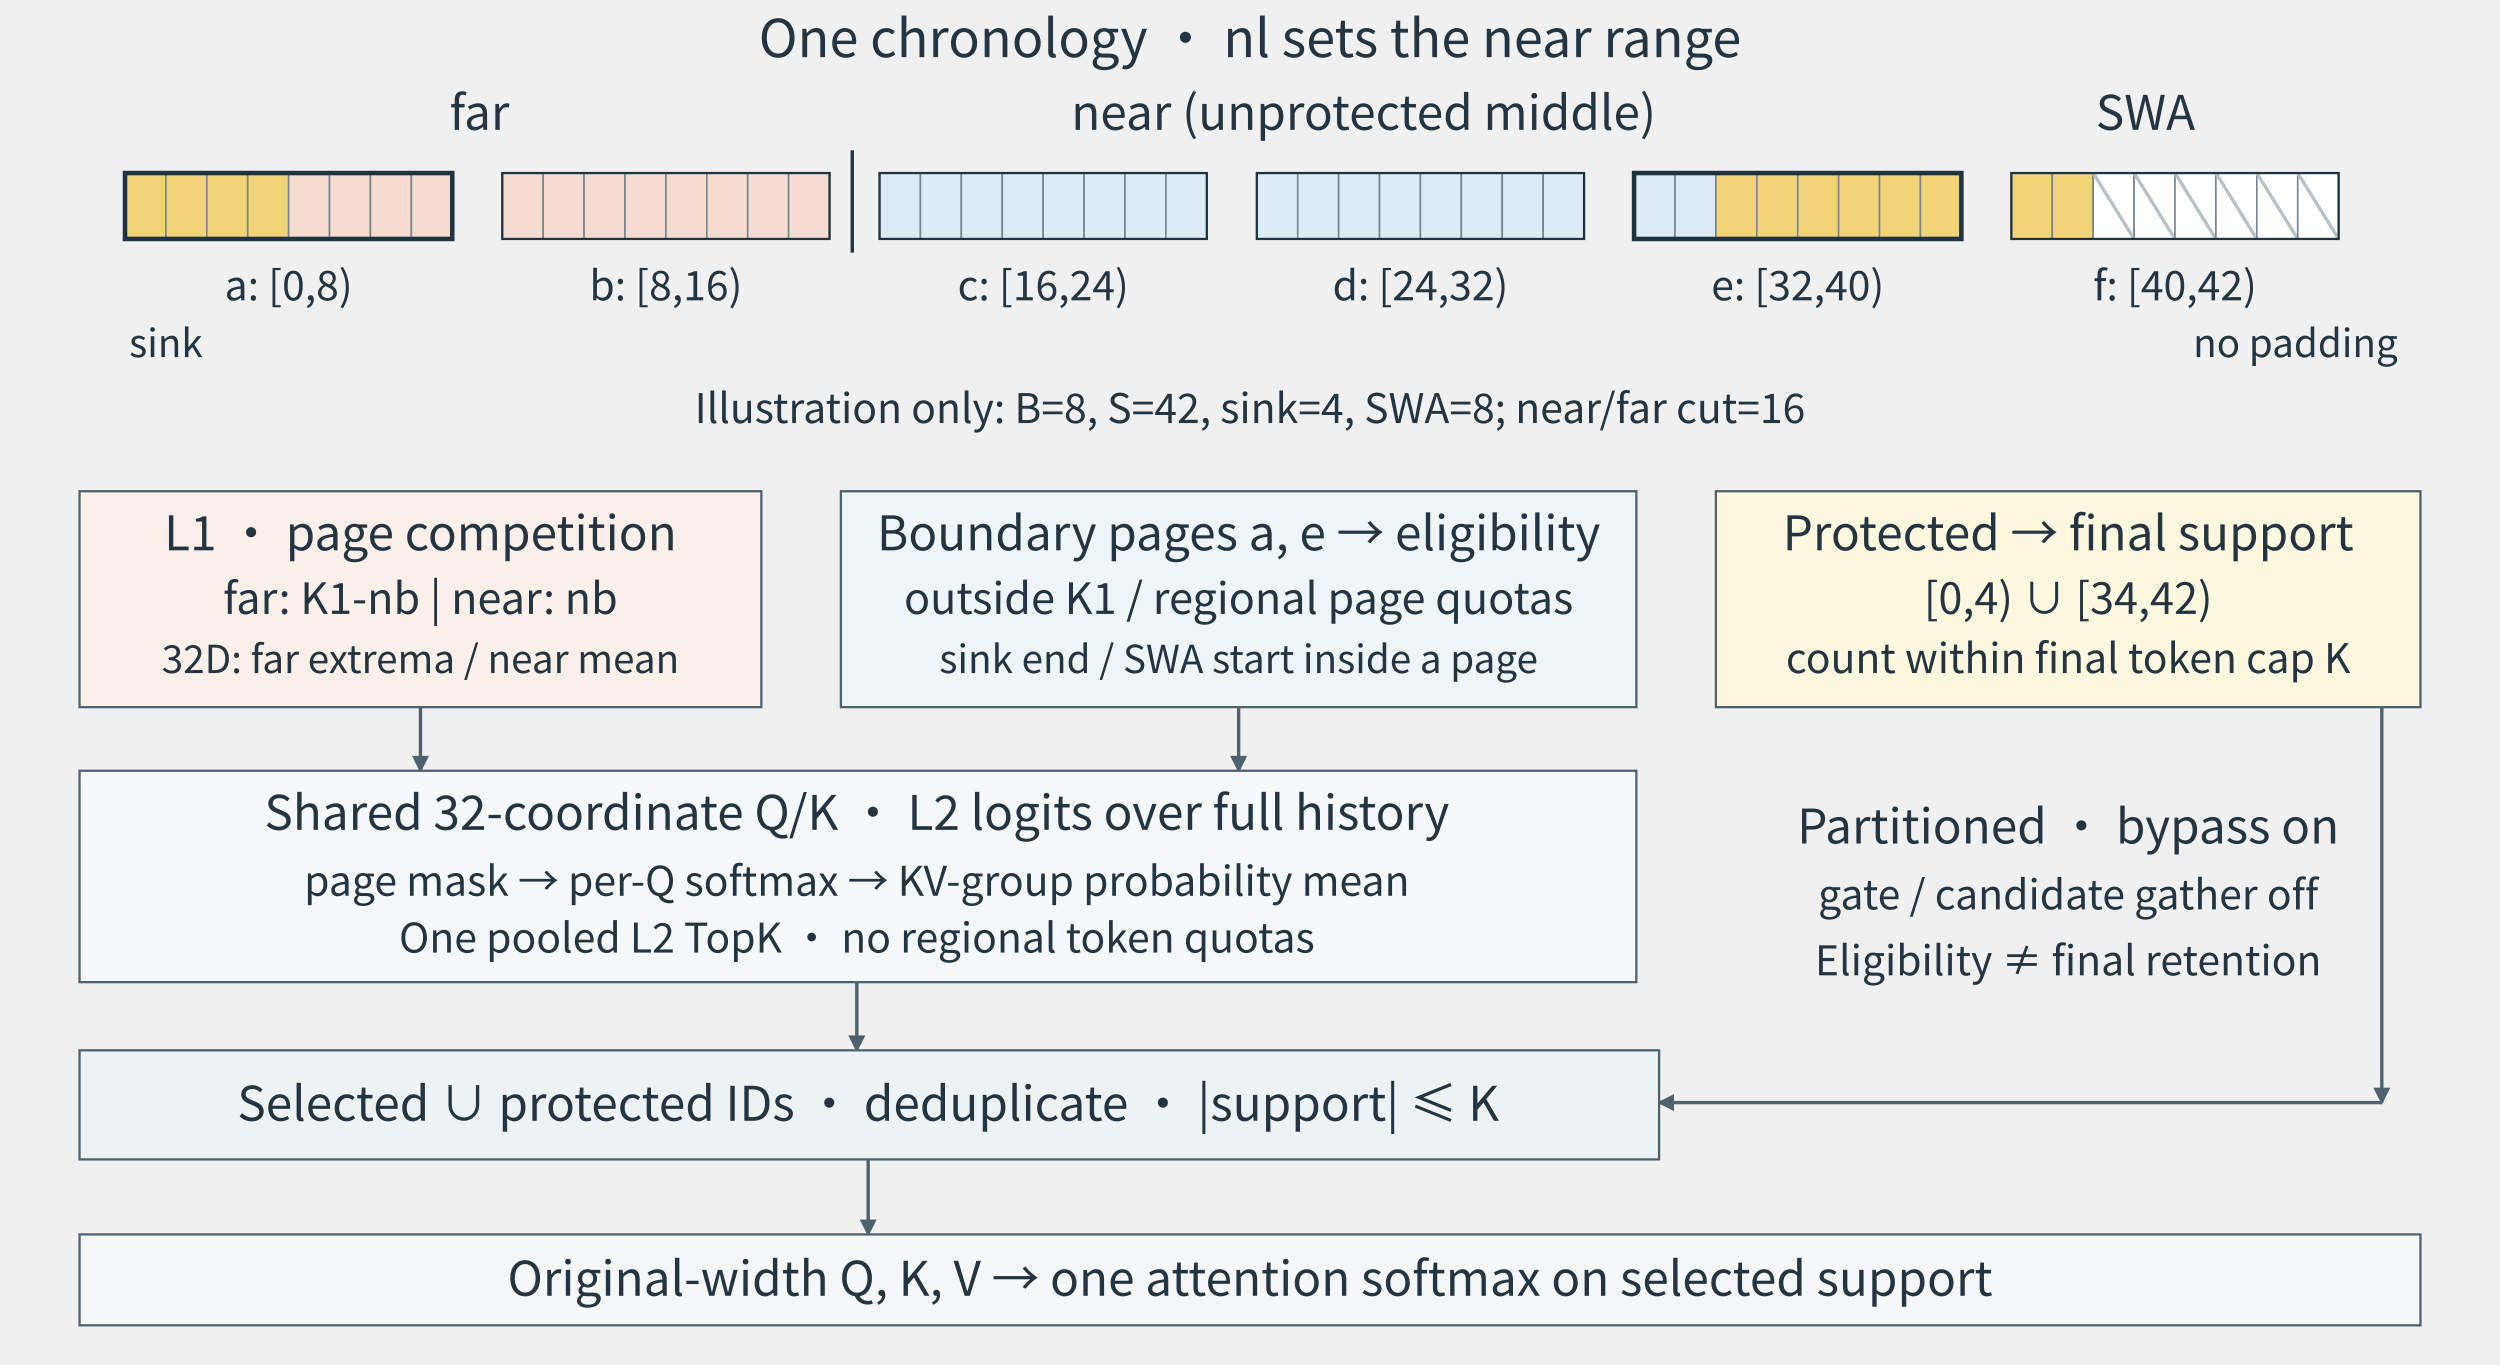
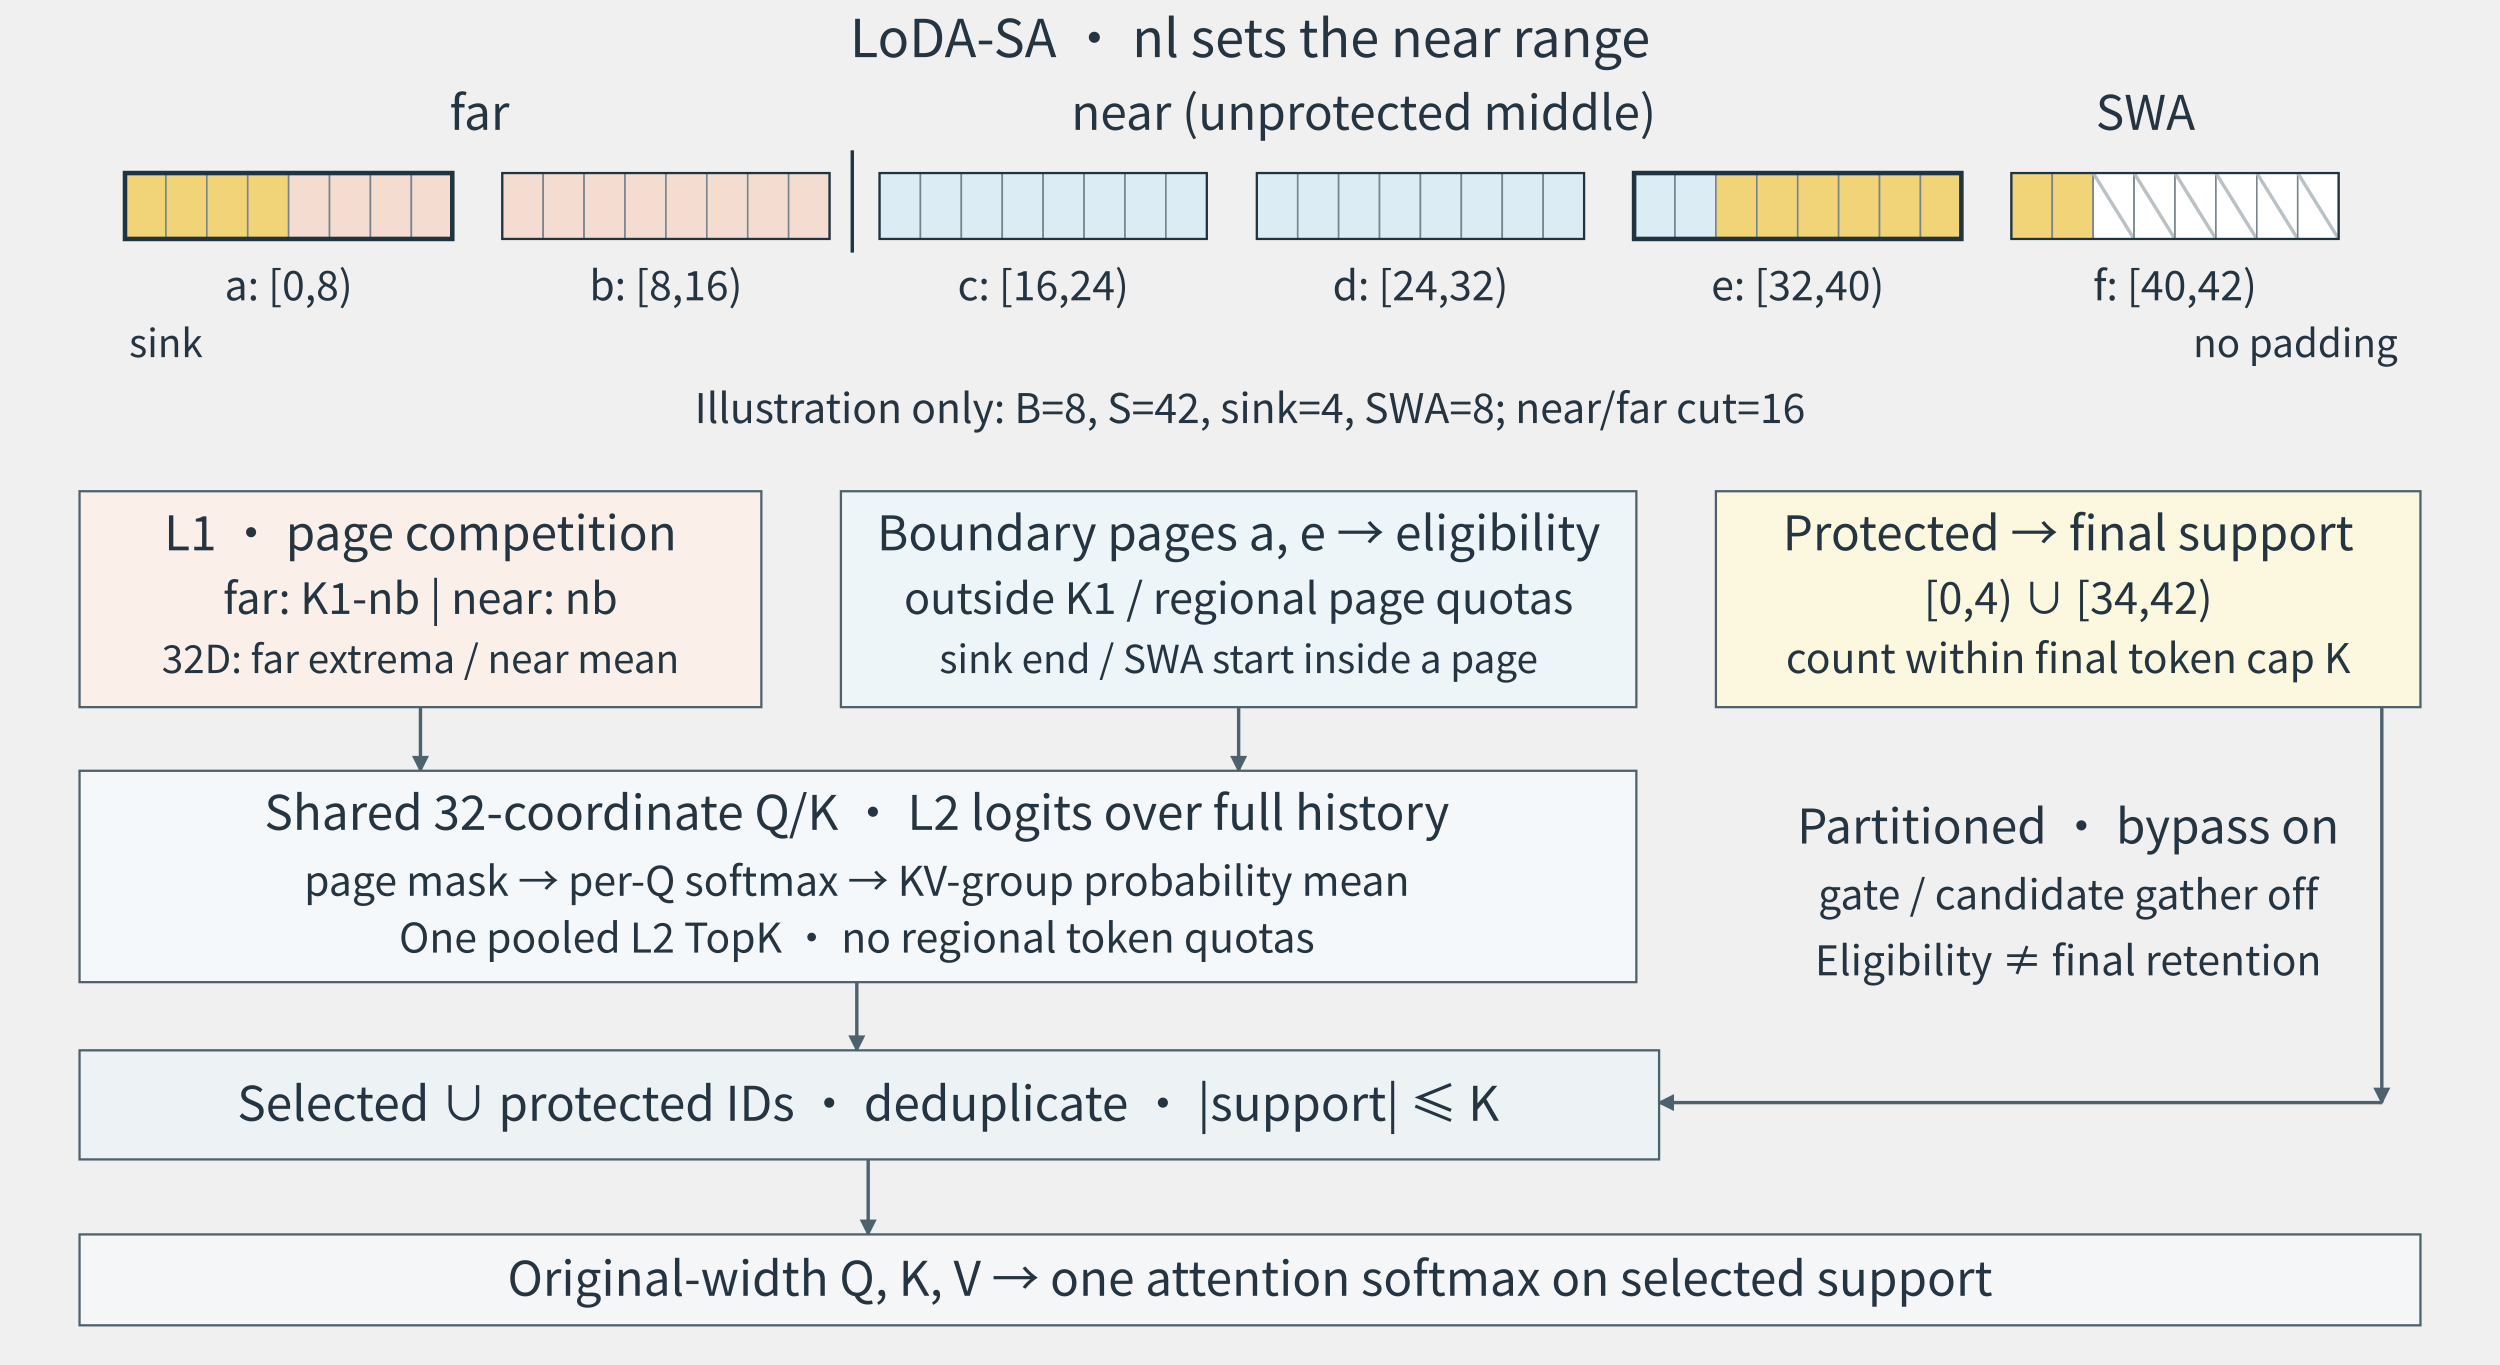
<svg xmlns="http://www.w3.org/2000/svg" width="7in" height="3.82in" viewBox="0 0 1100 600">
  <defs>
    <marker id="a" viewBox="0 0 8 8" refX="7" refY="4" markerWidth="5" markerHeight="5" orient="auto">
      <path d="M0,0 L8,4 L0,8z" fill="#4E626E" />
    </marker>
  </defs>
  <g font-family="Noto Sans CJK SC, DejaVu Sans">
-     <text x="550" y="25" font-size="23" fill="#243541" text-anchor="middle">One chronology · nl sets the near range</text>
+     <text x="550" y="25" font-size="23" fill="#243541" text-anchor="middle">LoDA-SA · nl sets the near range</text>
    <text x="211" y="57" font-size="21" fill="#243541" text-anchor="middle">far</text>
    <text x="600" y="57" font-size="21" fill="#243541" text-anchor="middle">near (unprotected middle)</text>
    <text x="944" y="57" font-size="21" fill="#243541" text-anchor="middle">SWA</text>
    <rect x="55" y="76" width="18" height="29" fill="#F1D478" stroke="#76858D" stroke-width="0.7" />
    <rect x="73" y="76" width="18" height="29" fill="#F1D478" stroke="#76858D" stroke-width="0.7" />
    <rect x="91" y="76" width="18" height="29" fill="#F1D478" stroke="#76858D" stroke-width="0.7" />
    <rect x="109" y="76" width="18" height="29" fill="#F1D478" stroke="#76858D" stroke-width="0.7" />
    <rect x="127" y="76" width="18" height="29" fill="#F4DDD0" stroke="#76858D" stroke-width="0.7" />
    <rect x="145" y="76" width="18" height="29" fill="#F4DDD0" stroke="#76858D" stroke-width="0.7" />
    <rect x="163" y="76" width="18" height="29" fill="#F4DDD0" stroke="#76858D" stroke-width="0.7" />
    <rect x="181" y="76" width="18" height="29" fill="#F4DDD0" stroke="#76858D" stroke-width="0.7" />
    <rect x="55" y="76" width="144" height="29" fill="none" stroke="#1F3440" stroke-width="2" />
    <text x="127" y="132" font-size="18" fill="#243541" text-anchor="middle">a: [0,8)</text>
    <rect x="221" y="76" width="18" height="29" fill="#F4DDD0" stroke="#76858D" stroke-width="0.7" />
    <rect x="239" y="76" width="18" height="29" fill="#F4DDD0" stroke="#76858D" stroke-width="0.7" />
    <rect x="257" y="76" width="18" height="29" fill="#F4DDD0" stroke="#76858D" stroke-width="0.7" />
    <rect x="275" y="76" width="18" height="29" fill="#F4DDD0" stroke="#76858D" stroke-width="0.7" />
    <rect x="293" y="76" width="18" height="29" fill="#F4DDD0" stroke="#76858D" stroke-width="0.7" />
    <rect x="311" y="76" width="18" height="29" fill="#F4DDD0" stroke="#76858D" stroke-width="0.7" />
    <rect x="329" y="76" width="18" height="29" fill="#F4DDD0" stroke="#76858D" stroke-width="0.7" />
    <rect x="347" y="76" width="18" height="29" fill="#F4DDD0" stroke="#76858D" stroke-width="0.7" />
    <rect x="221" y="76" width="144" height="29" fill="none" stroke="#1F3440" stroke-width="1" />
    <text x="293" y="132" font-size="18" fill="#243541" text-anchor="middle">b: [8,16)</text>
    <rect x="387" y="76" width="18" height="29" fill="#DCECF5" stroke="#76858D" stroke-width="0.7" />
    <rect x="405" y="76" width="18" height="29" fill="#DCECF5" stroke="#76858D" stroke-width="0.7" />
    <rect x="423" y="76" width="18" height="29" fill="#DCECF5" stroke="#76858D" stroke-width="0.7" />
    <rect x="441" y="76" width="18" height="29" fill="#DCECF5" stroke="#76858D" stroke-width="0.7" />
    <rect x="459" y="76" width="18" height="29" fill="#DCECF5" stroke="#76858D" stroke-width="0.7" />
    <rect x="477" y="76" width="18" height="29" fill="#DCECF5" stroke="#76858D" stroke-width="0.7" />
    <rect x="495" y="76" width="18" height="29" fill="#DCECF5" stroke="#76858D" stroke-width="0.7" />
    <rect x="513" y="76" width="18" height="29" fill="#DCECF5" stroke="#76858D" stroke-width="0.7" />
    <rect x="387" y="76" width="144" height="29" fill="none" stroke="#1F3440" stroke-width="1" />
    <text x="459" y="132" font-size="18" fill="#243541" text-anchor="middle">c: [16,24)</text>
    <rect x="553" y="76" width="18" height="29" fill="#DCECF5" stroke="#76858D" stroke-width="0.7" />
    <rect x="571" y="76" width="18" height="29" fill="#DCECF5" stroke="#76858D" stroke-width="0.7" />
    <rect x="589" y="76" width="18" height="29" fill="#DCECF5" stroke="#76858D" stroke-width="0.7" />
    <rect x="607" y="76" width="18" height="29" fill="#DCECF5" stroke="#76858D" stroke-width="0.7" />
    <rect x="625" y="76" width="18" height="29" fill="#DCECF5" stroke="#76858D" stroke-width="0.7" />
    <rect x="643" y="76" width="18" height="29" fill="#DCECF5" stroke="#76858D" stroke-width="0.7" />
    <rect x="661" y="76" width="18" height="29" fill="#DCECF5" stroke="#76858D" stroke-width="0.7" />
    <rect x="679" y="76" width="18" height="29" fill="#DCECF5" stroke="#76858D" stroke-width="0.7" />
    <rect x="553" y="76" width="144" height="29" fill="none" stroke="#1F3440" stroke-width="1" />
    <text x="625" y="132" font-size="18" fill="#243541" text-anchor="middle">d: [24,32)</text>
    <rect x="719" y="76" width="18" height="29" fill="#DCECF5" stroke="#76858D" stroke-width="0.7" />
    <rect x="737" y="76" width="18" height="29" fill="#DCECF5" stroke="#76858D" stroke-width="0.7" />
    <rect x="755" y="76" width="18" height="29" fill="#F1D478" stroke="#76858D" stroke-width="0.7" />
    <rect x="773" y="76" width="18" height="29" fill="#F1D478" stroke="#76858D" stroke-width="0.7" />
    <rect x="791" y="76" width="18" height="29" fill="#F1D478" stroke="#76858D" stroke-width="0.7" />
    <rect x="809" y="76" width="18" height="29" fill="#F1D478" stroke="#76858D" stroke-width="0.7" />
    <rect x="827" y="76" width="18" height="29" fill="#F1D478" stroke="#76858D" stroke-width="0.7" />
    <rect x="845" y="76" width="18" height="29" fill="#F1D478" stroke="#76858D" stroke-width="0.7" />
    <rect x="719" y="76" width="144" height="29" fill="none" stroke="#1F3440" stroke-width="2" />
    <text x="791" y="132" font-size="18" fill="#243541" text-anchor="middle">e: [32,40)</text>
    <rect x="885" y="76" width="18" height="29" fill="#F1D478" stroke="#76858D" stroke-width="0.7" />
    <rect x="903" y="76" width="18" height="29" fill="#F1D478" stroke="#76858D" stroke-width="0.7" />
    <rect x="921" y="76" width="18" height="29" fill="#FFFFFF" stroke="#76858D" stroke-width="0.7" />
    <line x1="921" y1="76" x2="939" y2="105" stroke="#BAC1C5" stroke-width="1.5" />
    <rect x="939" y="76" width="18" height="29" fill="#FFFFFF" stroke="#76858D" stroke-width="0.7" />
    <line x1="939" y1="76" x2="957" y2="105" stroke="#BAC1C5" stroke-width="1.5" />
    <rect x="957" y="76" width="18" height="29" fill="#FFFFFF" stroke="#76858D" stroke-width="0.7" />
    <line x1="957" y1="76" x2="975" y2="105" stroke="#BAC1C5" stroke-width="1.5" />
    <rect x="975" y="76" width="18" height="29" fill="#FFFFFF" stroke="#76858D" stroke-width="0.7" />
    <line x1="975" y1="76" x2="993" y2="105" stroke="#BAC1C5" stroke-width="1.5" />
    <rect x="993" y="76" width="18" height="29" fill="#FFFFFF" stroke="#76858D" stroke-width="0.7" />
    <line x1="993" y1="76" x2="1011" y2="105" stroke="#BAC1C5" stroke-width="1.5" />
    <rect x="1011" y="76" width="18" height="29" fill="#FFFFFF" stroke="#76858D" stroke-width="0.7" />
    <line x1="1011" y1="76" x2="1029" y2="105" stroke="#BAC1C5" stroke-width="1.5" />
    <rect x="885" y="76" width="144" height="29" fill="none" stroke="#1F3440" stroke-width="1" />
    <text x="957" y="132" font-size="18" fill="#243541" text-anchor="middle">f: [40,42)</text>
    <text x="73" y="157" font-size="17" fill="#243541" text-anchor="middle">sink</text>
    <text x="1010" y="157" font-size="17" fill="#243541" text-anchor="middle">no padding</text>
    <line x1="375" y1="66" x2="375" y2="111" stroke="#1F3440" stroke-width="1.5" />
    <text x="550" y="186" font-size="18" fill="#243541" text-anchor="middle">Illustration only: B=8, S=42, sink=4, SWA=8; near/far cut=16</text>
    <rect x="35" y="216" width="300" height="95" fill="#FAF0E9" stroke="#4E626E" stroke-width="1" />
    <text x="185" y="242" font-size="21" fill="#243541" text-anchor="middle">L1 · page competition</text>
    <text x="185" y="270" font-size="19" fill="#243541" text-anchor="middle">far: K1-nb  |  near: nb</text>
    <text x="185" y="296" font-size="17" fill="#243541" text-anchor="middle">32D: far extrema / near mean</text>
    <rect x="370" y="216" width="350" height="95" fill="#EDF5F9" stroke="#4E626E" stroke-width="1" />
    <text x="545" y="242" font-size="21" fill="#243541" text-anchor="middle">Boundary pages a, e → eligibility</text>
    <text x="545" y="270" font-size="19" fill="#243541" text-anchor="middle">outside K1 / regional page quotas</text>
    <text x="545" y="296" font-size="17" fill="#243541" text-anchor="middle">sink end / SWA start inside a page</text>
    <rect x="755" y="216" width="310" height="95" fill="#FCF7DF" stroke="#4E626E" stroke-width="1" />
    <text x="910" y="242" font-size="21" fill="#243541" text-anchor="middle">Protected → final support</text>
    <text x="910" y="270" font-size="19" fill="#243541" text-anchor="middle">[0,4) ∪ [34,42)</text>
    <text x="910" y="296" font-size="18" fill="#243541" text-anchor="middle">count within final token cap K</text>
    <line x1="185" y1="311" x2="185" y2="339" stroke="#4E626E" stroke-width="1.5" marker-end="url(#a)" />
    <line x1="545" y1="311" x2="545" y2="339" stroke="#4E626E" stroke-width="1.5" marker-end="url(#a)" />
    <rect x="35" y="339" width="685" height="93" fill="#F5F8FA" stroke="#4E626E" stroke-width="1" />
    <text x="377" y="365" font-size="21" fill="#243541" text-anchor="middle">Shared 32-coordinate Q/K · L2 logits over full history</text>
    <text x="377" y="394" font-size="18" fill="#243541" text-anchor="middle">page mask → per-Q softmax → KV-group probability mean</text>
    <text x="377" y="419" font-size="18" fill="#243541" text-anchor="middle">One pooled L2 TopK · no regional token quotas</text>
    <line x1="377" y1="432" x2="377" y2="462" stroke="#4E626E" stroke-width="1.5" marker-end="url(#a)" />
    <line x1="1048" y1="311" x2="1048" y2="485" stroke="#4E626E" stroke-width="1.5" marker-end="url(#a)" />
    <line x1="1048" y1="485" x2="730" y2="485" stroke="#4E626E" stroke-width="1.5" marker-end="url(#a)" />
    <rect x="35" y="462" width="695" height="48" fill="#EDF2F5" stroke="#4E626E" stroke-width="1" />
    <text x="382" y="493" font-size="21" fill="#243541" text-anchor="middle">Selected ∪ protected IDs · deduplicate · |support| ≤ K</text>
    <line x1="382" y1="510" x2="382" y2="543" stroke="#4E626E" stroke-width="1.5" marker-end="url(#a)" />
    <rect x="35" y="543" width="1030" height="40" fill="#F4F6F7" stroke="#4E626E" stroke-width="1" />
    <text x="550" y="570" font-size="21" fill="#243541" text-anchor="middle">Original-width Q, K, V → one attention softmax on selected support</text>
    <text x="910" y="371" font-size="21" fill="#243541" text-anchor="middle">Partitioned · bypass on</text>
    <text x="910" y="400" font-size="18" fill="#243541" text-anchor="middle">gate / candidate gather off</text>
    <text x="910" y="429" font-size="18" fill="#243541" text-anchor="middle">Eligibility ≠ final retention</text>
  </g>
</svg>
